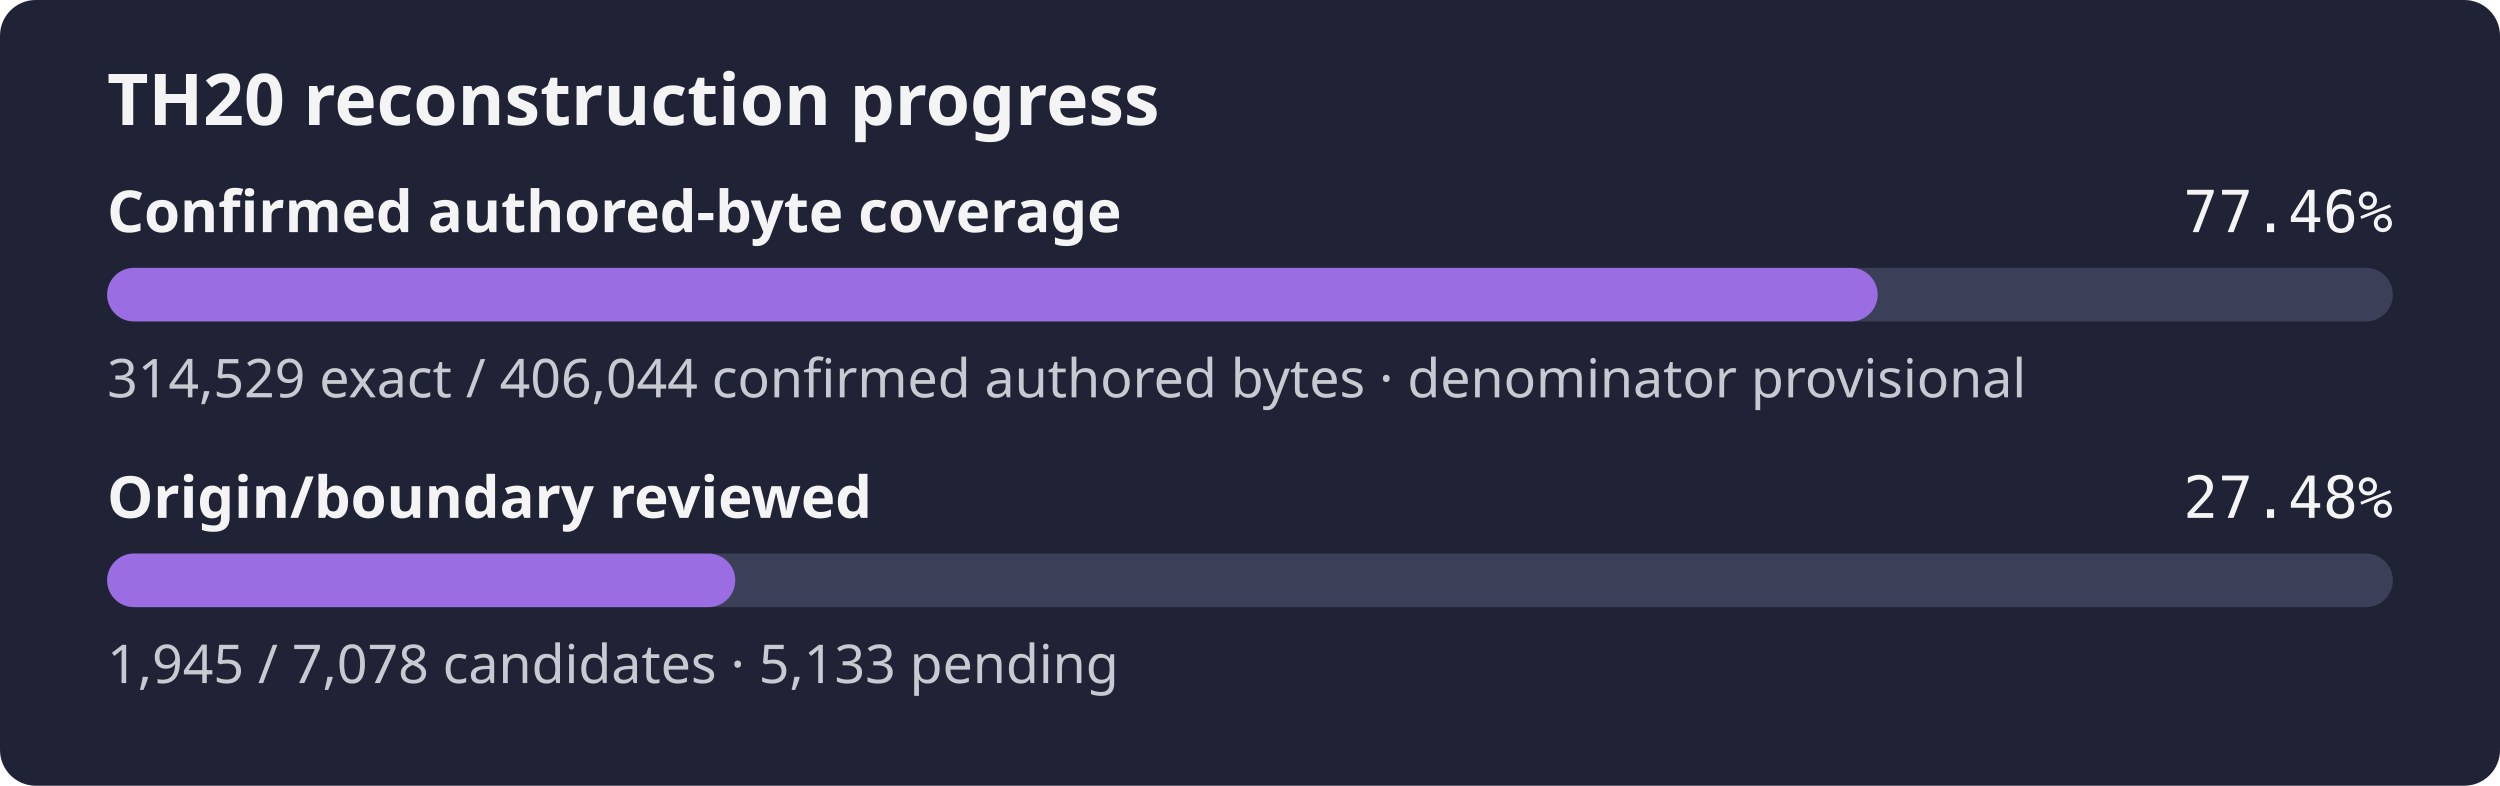
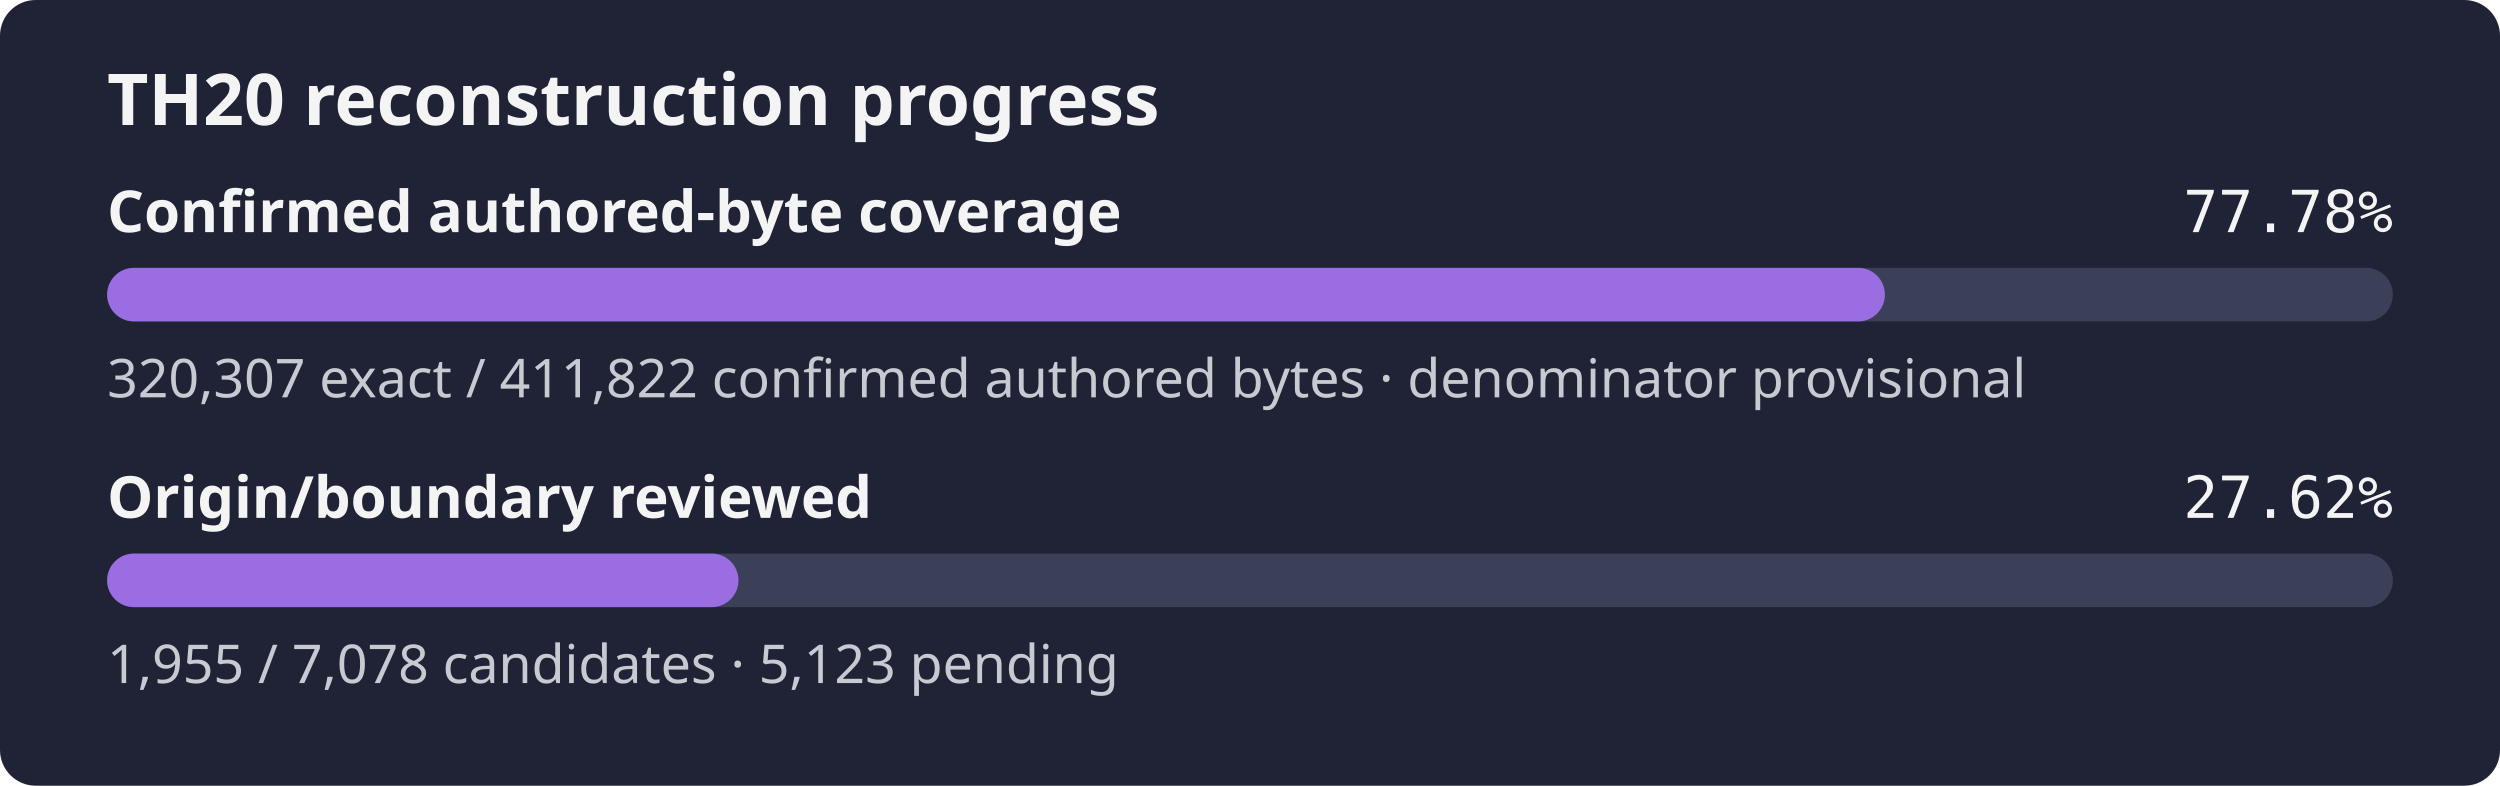
- <svg xmlns="http://www.w3.org/2000/svg" width="560" height="176" role="img" aria-label="TH20 reconstruction progress: 77.46% of the confirmed authored-byte set is exact, origin review 27.48%">
+ <svg xmlns="http://www.w3.org/2000/svg" width="560" height="176" role="img" aria-label="TH20 reconstruction progress: 77.78% of the confirmed authored-byte set is exact, origin review 27.62%">
  <rect width="560" height="176" rx="8" fill="#1f2335" />
  <text x="24" y="28" fill="#f4f4f5" font-family="sans-serif" font-size="16" font-weight="600">TH20 reconstruction progress</text>
  <text x="24" y="52" fill="#f4f4f5" font-family="sans-serif" font-size="13" font-weight="600">Confirmed authored-byte coverage</text>
-   <text x="536" y="52" fill="#f4f4f5" text-anchor="end" font-family="monospace" font-size="13">77.46%</text>
+   <text x="536" y="52" fill="#f4f4f5" text-anchor="end" font-family="monospace" font-size="13">77.78%</text>
  <rect x="24" y="60" width="512" height="12" rx="6" fill="#3b4058" />
-   <rect x="24" y="60" width="396.60" height="12" rx="6" fill="#9b6de3" />
-   <text x="24" y="89" fill="#c8cad2" font-family="sans-serif" font-size="12">314,529 exact / 406,044 confirmed authored bytes · denominator provisional</text>
+   <rect x="24" y="60" width="398.22" height="12" rx="6" fill="#9b6de3" />
+   <text x="24" y="89" fill="#c8cad2" font-family="sans-serif" font-size="12">320,307 exact / 411,822 confirmed authored bytes · denominator provisional</text>
  <text x="24" y="116" fill="#f4f4f5" font-family="sans-serif" font-size="13" font-weight="600">Origin/boundary reviewed</text>
-   <text x="536" y="116" fill="#f4f4f5" text-anchor="end" font-family="monospace" font-size="13">27.48%</text>
+   <text x="536" y="116" fill="#f4f4f5" text-anchor="end" font-family="monospace" font-size="13">27.62%</text>
  <rect x="24" y="124" width="512" height="12" rx="6" fill="#3b4058" />
-   <rect x="24" y="124" width="140.70" height="12" rx="6" fill="#9b6de3" />
-   <text x="24" y="153" fill="#c8cad2" font-family="sans-serif" font-size="12">1,945 / 7,078 candidates · 5,133 pending</text>
+   <rect x="24" y="124" width="141.42" height="12" rx="6" fill="#9b6de3" />
+   <text x="24" y="153" fill="#c8cad2" font-family="sans-serif" font-size="12">1,955 / 7,078 candidates · 5,123 pending</text>
</svg>
